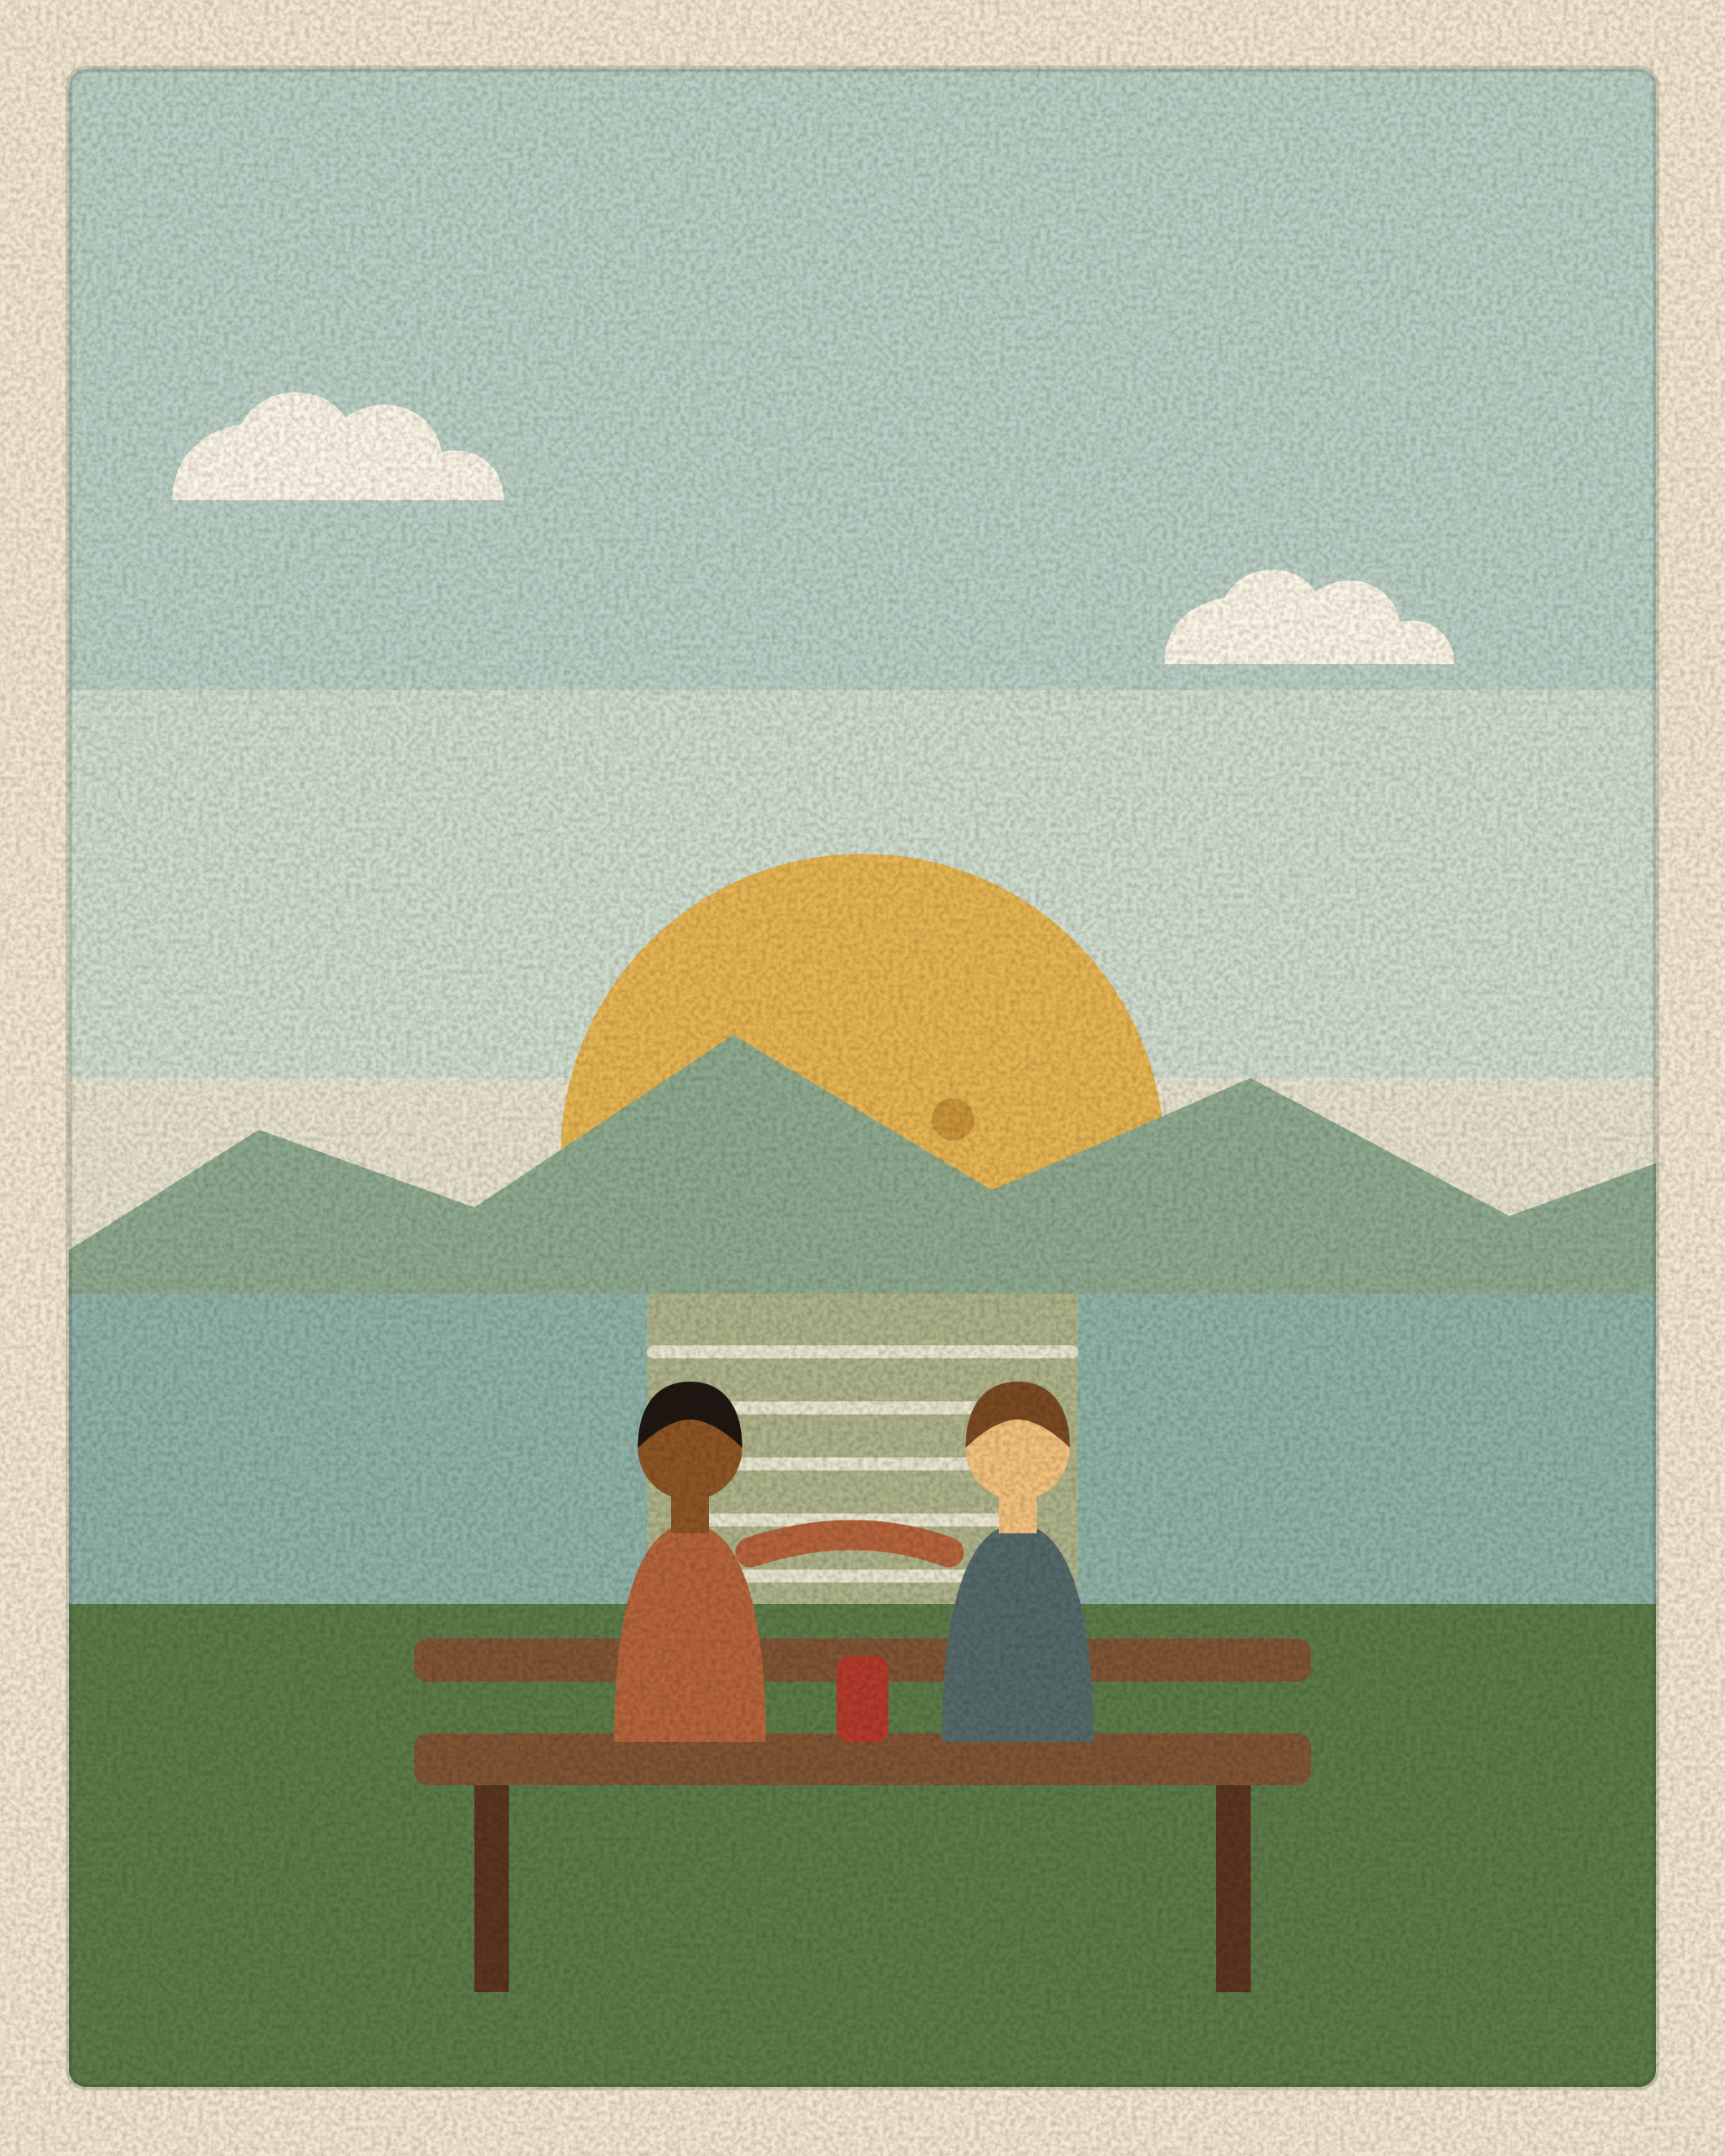
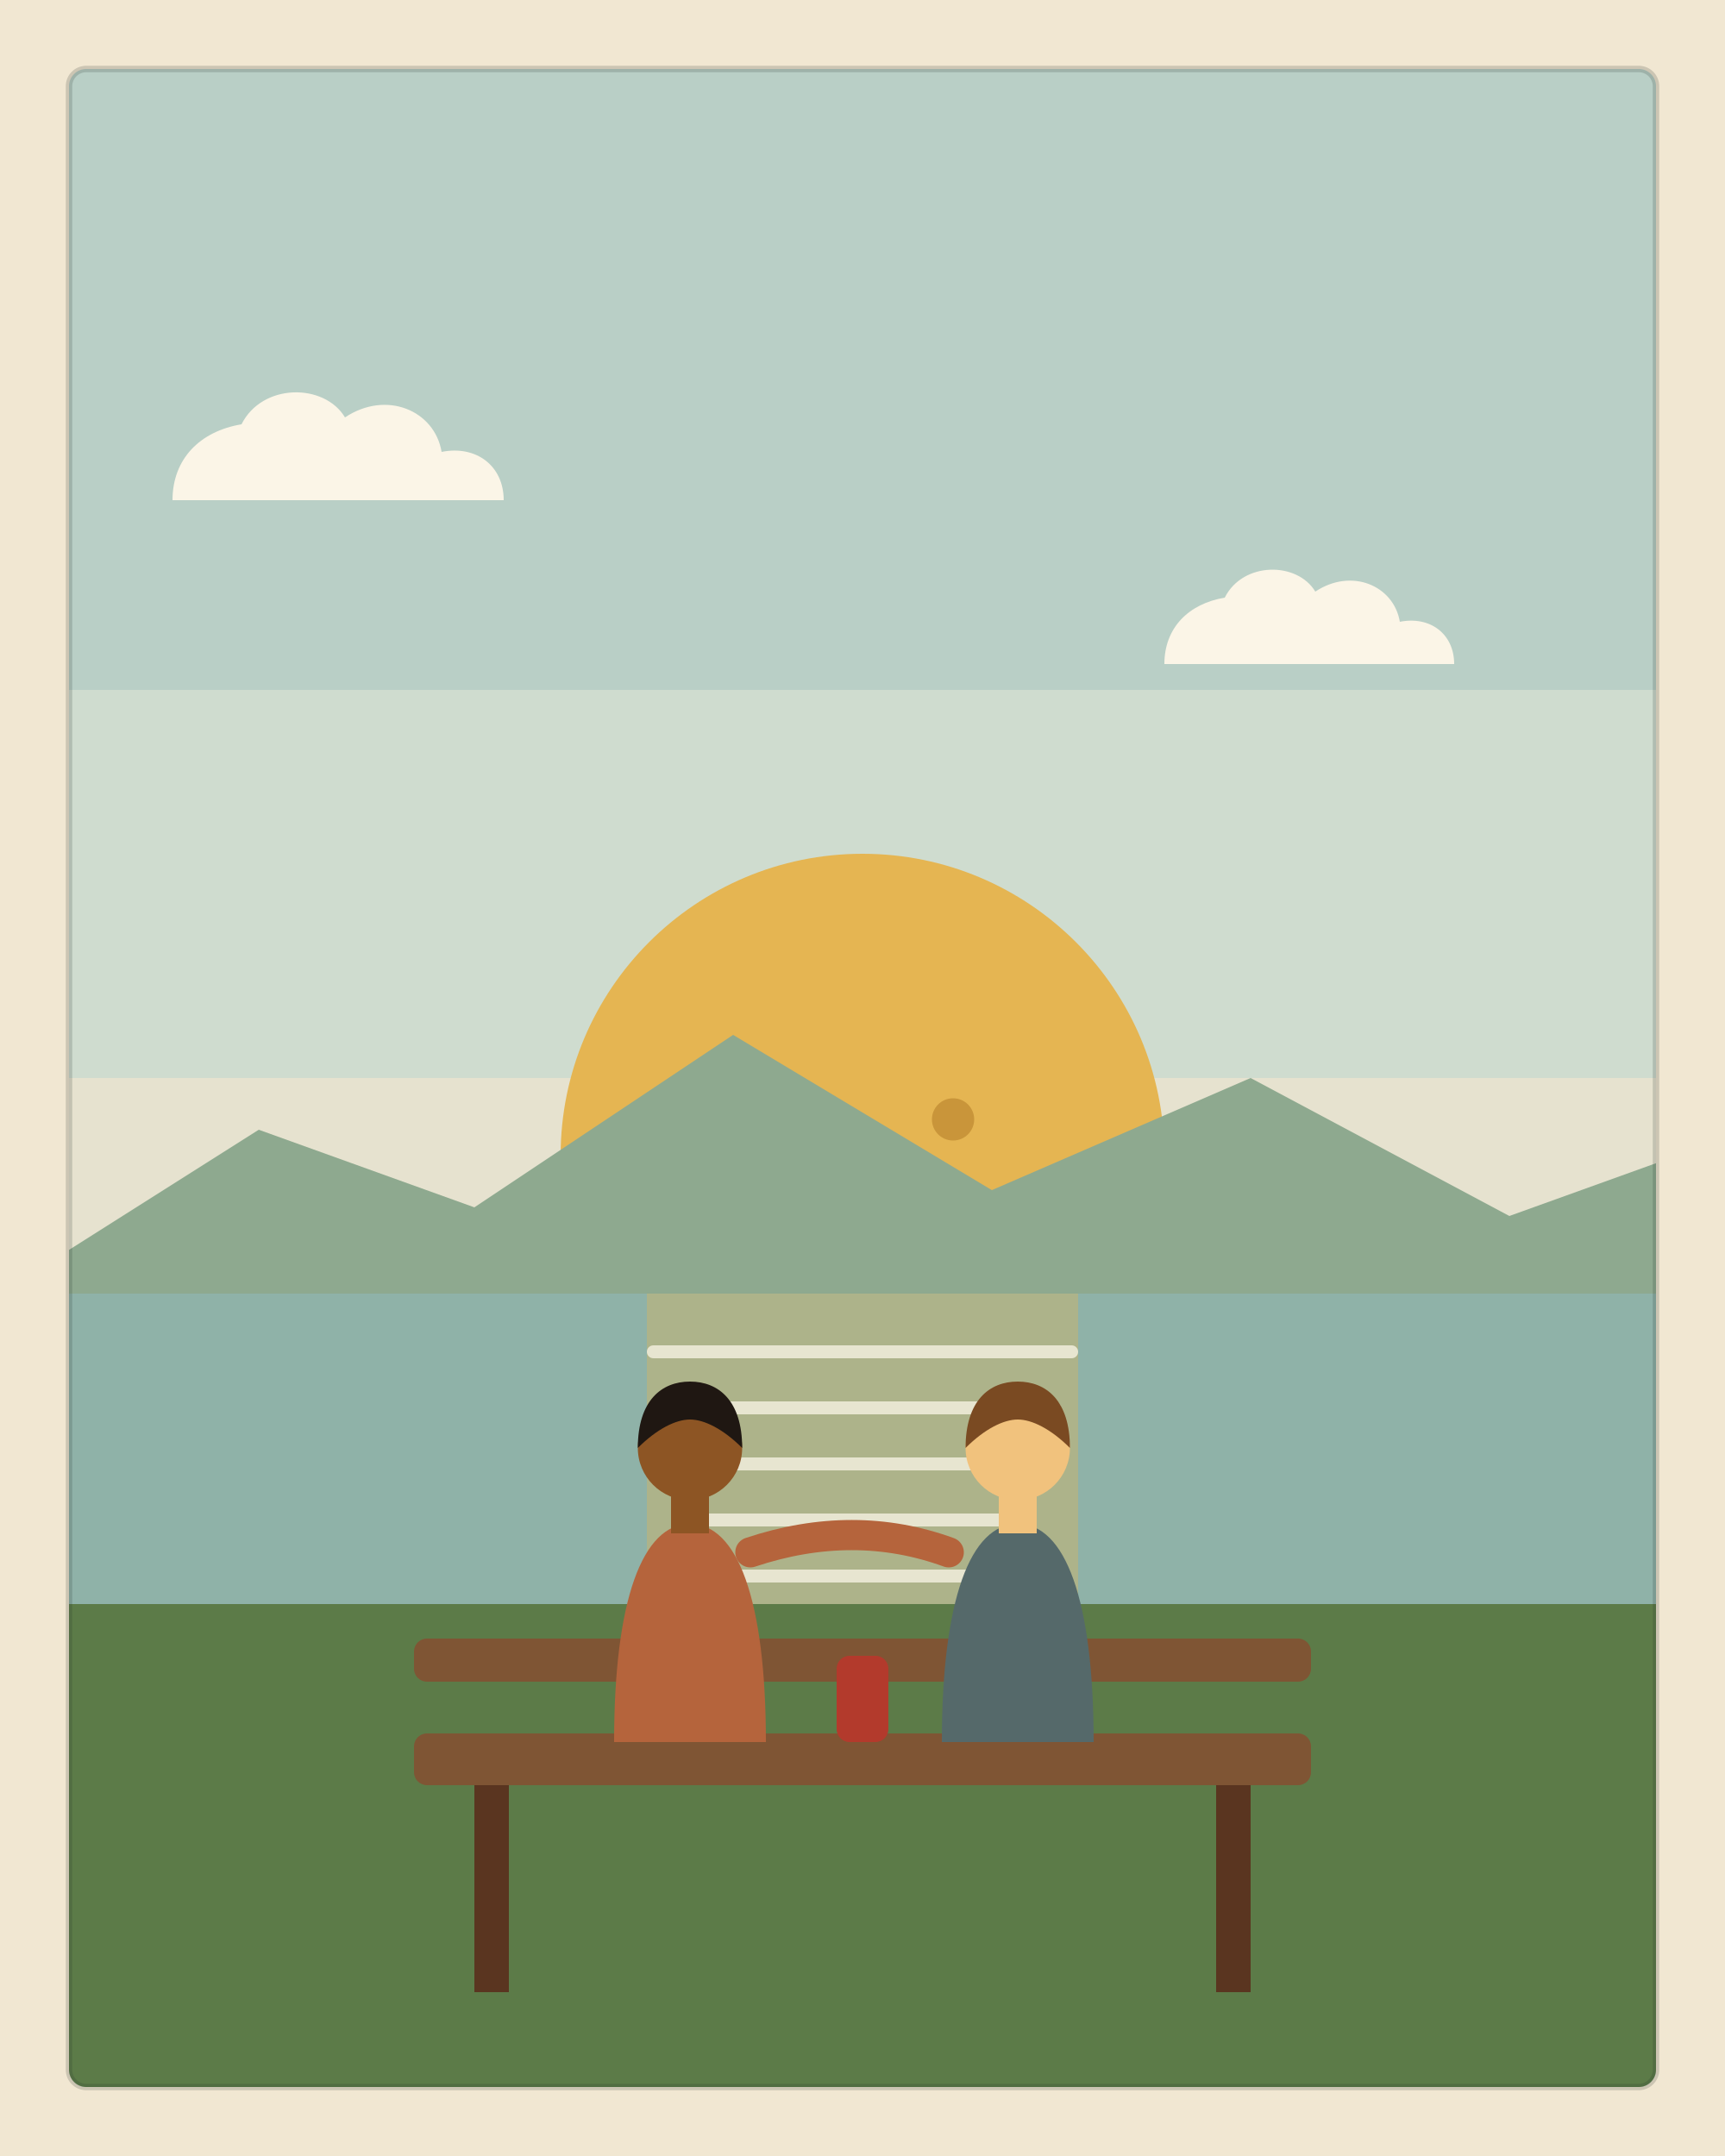
<svg xmlns="http://www.w3.org/2000/svg" preserveAspectRatio="xMidYMid slice" class="sp-art" viewBox="0 0 400 500" role="img" aria-label="Two friends on a bench by the lake at sunset as a vintage Swiss poster">
  <defs>
    <filter id="v-friends-grain" x="0" y="0" width="100%" height="100%">
      <feTurbulence type="fractalNoise" baseFrequency=".85" numOctaves="2" seed="4" stitchTiles="stitch" />
      <feColorMatrix type="matrix" values="0 0 0 0 .14  0 0 0 0 .12  0 0 0 0 .09  0 0 0 .55 -.18" />
    </filter>
    <clipPath id="v-friends-clip">
      <rect x="16" y="16" width="368" height="468" rx="4" />
    </clipPath>
  </defs>
  <rect width="400" height="500" fill="#f1e7d2" />
  <g clip-path="url(#v-friends-clip)">
    <rect width="400" height="500" fill="#b9cfc6" />
    <rect y="160" width="400" height="340" fill="#cfdccf" />
    <rect y="250" width="400" height="250" fill="#e6e2cf" />
    <circle cx="200" cy="268" r="70" fill="#e5b552" />
    <circle cx="179" cy="259.6" r="4.9" fill="#c9953a" />
    <circle cx="221" cy="259.6" r="4.9" fill="#c9953a" />
    <path d="M177.6 282q22.4 21 44.8 0" fill="none" stroke="#c9953a" stroke-width="5.6" stroke-linecap="round" />
    <path transform="translate(40 100) scale(0.8)" d="M0 20h96c0-10-8-16-18-14-2-12-16-18-28-10-6-10-24-10-30 2C8 0 0 8 0 20z" fill="#fbf5e7" />
    <path transform="translate(270 140) scale(0.7)" d="M0 20h96c0-10-8-16-18-14-2-12-16-18-28-10-6-10-24-10-30 2C8 0 0 8 0 20z" fill="#fbf5e7" />
    <polygon points="0,300 60,262 110,280 170,240 230,276 290,250 350,282 400,264 400,320 0,320" fill="#8ea98f" />
    <rect y="300" width="400" height="80" fill="#8fb2a8" />
    <rect x="150" y="300" width="100" height="80" fill="#e5b552" opacity=".35" />
    <rect x="150" y="312" width="100" height="3" rx="1.5" fill="#fbf5e7" opacity=".75" />
    <rect x="154" y="325" width="92" height="3" rx="1.5" fill="#fbf5e7" opacity=".75" />
    <rect x="158" y="338" width="84" height="3" rx="1.5" fill="#fbf5e7" opacity=".75" />
    <rect x="162" y="351" width="76" height="3" rx="1.5" fill="#fbf5e7" opacity=".75" />
    <rect x="166" y="364" width="68" height="3" rx="1.5" fill="#fbf5e7" opacity=".75" />
    <rect y="372" width="400" height="128" fill="#5c7b48" />
    <rect x="96" y="402" width="208" height="12" rx="3" fill="#7f5534" />
    <rect x="96" y="380" width="208" height="10" rx="3" fill="#7f5534" />
    <rect x="110" y="414" width="8" height="48" fill="#5a3520" />
    <rect x="282" y="414" width="8" height="48" fill="#5a3520" />
    <g transform="translate(160 404) scale(1.1)">
      <path d="M-16 0c0-30 6-46 16-46s16 16 16 46z" fill="#b5643c" />
      <rect x="-4" y="-54" width="8" height="10" fill="#8d5524" />
      <circle cx="0" cy="-62" r="11" fill="#8d5524" />
      <path d="M-11-62c0-10 5-14 11-14s11 4 11 14c-4-4-8-6-11-6s-7 2-11 6z" fill="#1f1712" />
    </g>
    <g transform="translate(236 404) scale(1.1)">
      <path d="M-16 0c0-30 6-46 16-46s16 16 16 46z" fill="#55696a" />
      <rect x="-4" y="-54" width="8" height="10" fill="#f1c27d" />
      <circle cx="0" cy="-62" r="11" fill="#f1c27d" />
      <path d="M-11-62c0-10 5-14 11-14s11 4 11 14c-4-4-8-6-11-6s-7 2-11 6z" fill="#7a4a22" />
    </g>
    <path d="M174 360q24-8 46 0" fill="none" stroke="#b5643c" stroke-width="7" stroke-linecap="round" />
    <rect x="194" y="384" width="12" height="20" rx="3" fill="#b33a2c" />
  </g>
  <rect x="16" y="16" width="368" height="468" rx="4" fill="none" stroke="#23302a" stroke-opacity=".18" stroke-width="1.5" />
-   <rect width="400" height="500" filter="url(#v-friends-grain)" style="mix-blend-mode:multiply" />
</svg>
